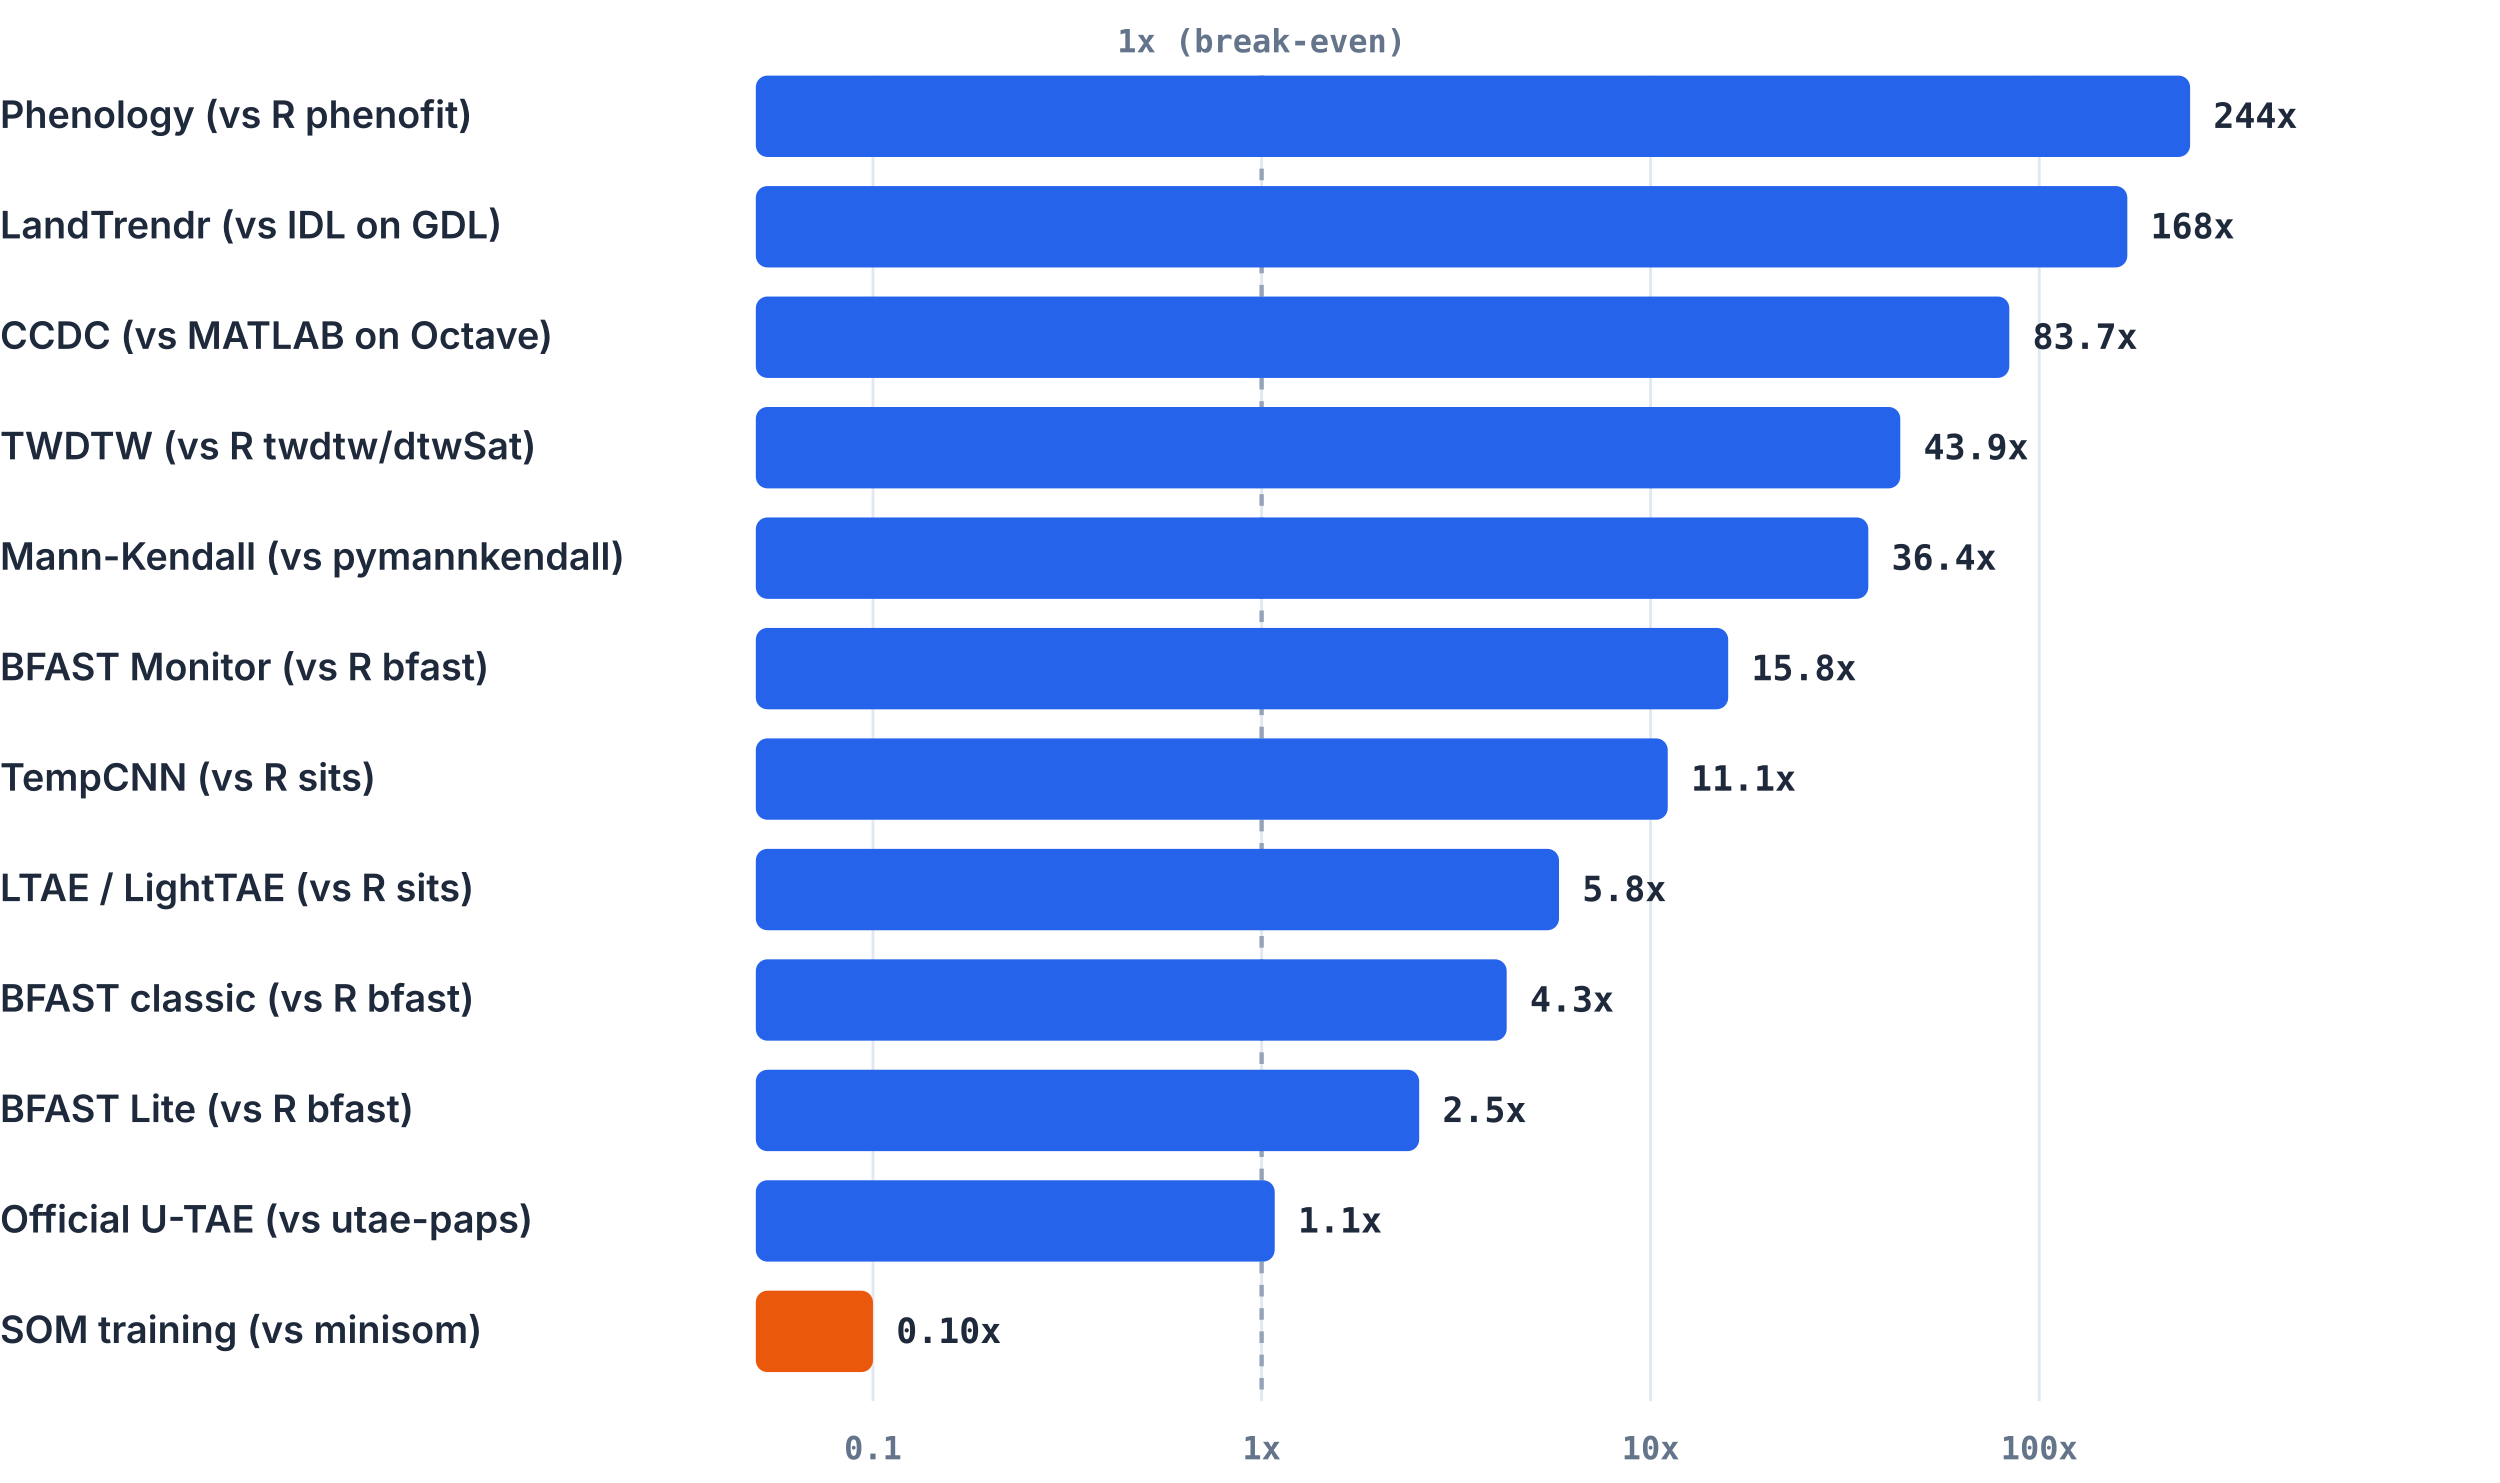
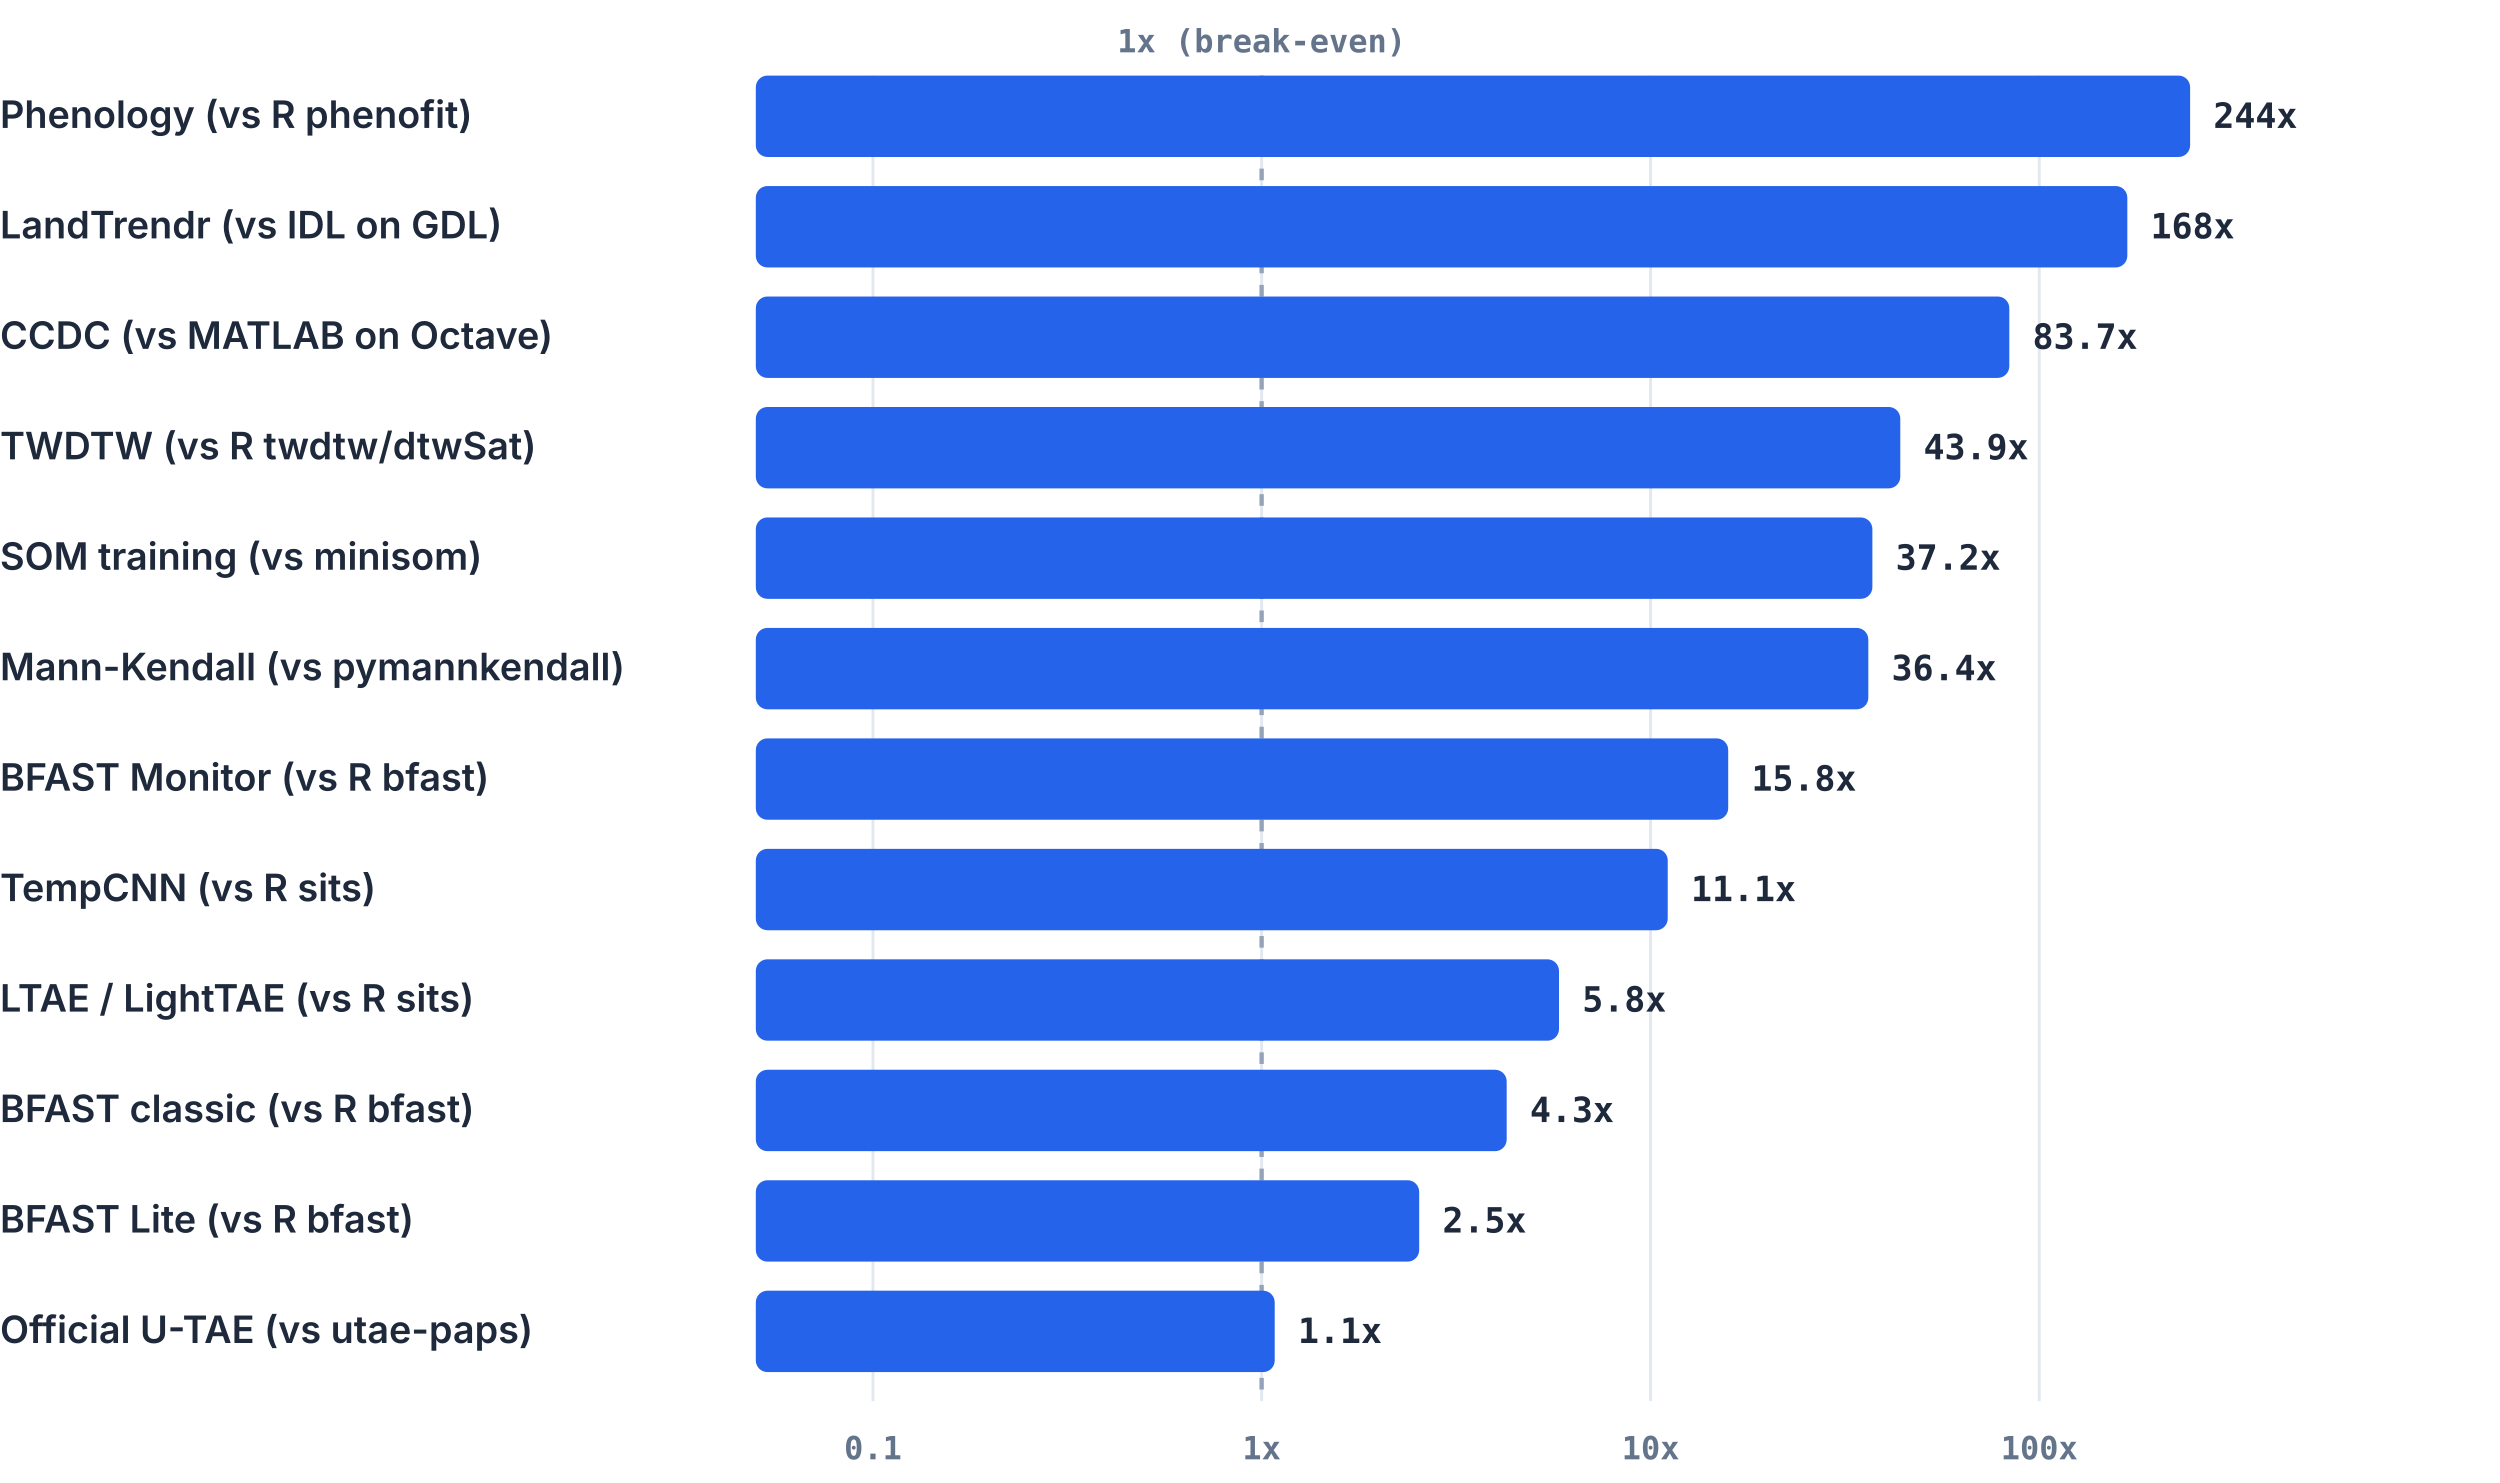
<svg xmlns="http://www.w3.org/2000/svg" viewBox="0 0 860 510" class="benchmark-chart" role="img" aria-label="Single-Core Speedup by Algorithm">
  <style>
    .bm-gridline { stroke: var(--bm-grid, #e2e8f0); stroke-width: 1; }
    .bm-refline { stroke: var(--bm-refline, #94a3b8); stroke-width: 1.5; stroke-dasharray: 4 4; }
    .bm-ref-label { font-size: 11px; font-weight: 600; fill: var(--bm-muted, #64748b); font-family: monospace; }
    .bm-axis-tick { font-size: 11px; font-weight: 600; fill: var(--bm-muted, #64748b); font-family: monospace; }
    .bm-bar-label { font-size: 13px; font-weight: 600; fill: var(--bm-text, #1e293b); font-family: system-ui, -apple-system, sans-serif; }
    .bm-bar-val { font-size: 12px; font-weight: 700; fill: var(--bm-text, #1e293b); font-family: monospace; }
    .bm-cdts-bar { fill: var(--bm-cdts, #2563eb); }
    .bm-ref-bar { fill: var(--bm-ref, #ea580c); }
    .bm-gpu-lo { fill: var(--bm-gpu-lo, #60a5fa); }
    .bm-gpu-hi { fill: var(--bm-gpu-hi, #1d4ed8); }
    .bm-bar-rect { cursor: pointer; }
    .bm-bar-group:hover .bm-bar-rect { filter: brightness(1.12); }
    @media (prefers-color-scheme: dark) {
      :root:not([data-md-color-scheme="default"]) {
        --bm-grid: #334155;
        --bm-refline: #64748b;
        --bm-muted: #94a3b8;
        --bm-text: #f1f5f9;
        --bm-cdts: #3b82f6;
        --bm-ref: #f97316;
        --bm-gpu-lo: #60a5fa;
        --bm-gpu-hi: #93c5fd;
      }
    }
  </style>
  <line class="bm-gridline" x1="300.3" y1="26" x2="300.3" y2="482" />
  <text class="bm-axis-tick" x="300.3" y="502" text-anchor="middle">0.1</text>
  <line class="bm-gridline" x1="434.0" y1="26" x2="434.0" y2="482" />
  <text class="bm-axis-tick" x="434.0" y="502" text-anchor="middle">1x</text>
  <line class="bm-gridline" x1="567.8" y1="26" x2="567.8" y2="482" />
  <text class="bm-axis-tick" x="567.8" y="502" text-anchor="middle">10x</text>
  <line class="bm-gridline" x1="701.5" y1="26" x2="701.5" y2="482" />
  <text class="bm-axis-tick" x="701.5" y="502" text-anchor="middle">100x</text>
  <line class="bm-refline" x1="434.0" y1="26" x2="434.0" y2="482" />
  <text class="bm-ref-label" x="434.0" y="18" text-anchor="middle">1x (break-even)</text>
  <text class="bm-bar-label" x="0" y="44.0">Phenology (vs R phenofit)</text>
  <g class="bm-bar-group">
    <rect class="bm-bar-rect bm-cdts-bar" x="260.0" y="26.0" width="493.4" height="28.0" rx="4" />
    <text class="bm-bar-val" x="761.4" y="44.0">244x</text>
  </g>
  <text class="bm-bar-label" x="0" y="82.0">LandTrendr (vs IDL on GDL)</text>
  <g class="bm-bar-group">
    <rect class="bm-bar-rect bm-cdts-bar" x="260.0" y="64.0" width="471.8" height="28.0" rx="4" />
    <text class="bm-bar-val" x="739.8" y="82.0">168x</text>
  </g>
  <text class="bm-bar-label" x="0" y="120.0">CCDC (vs MATLAB on Octave)</text>
  <g class="bm-bar-group">
    <rect class="bm-bar-rect bm-cdts-bar" x="260.0" y="102.0" width="431.2" height="28.0" rx="4" />
    <text class="bm-bar-val" x="699.2" y="120.0">83.7x</text>
  </g>
  <text class="bm-bar-label" x="0" y="158.0">TWDTW (vs R twdtw/dtwSat)</text>
  <g class="bm-bar-group">
    <rect class="bm-bar-rect bm-cdts-bar" x="260.0" y="140.0" width="393.7" height="28.0" rx="4" />
    <text class="bm-bar-val" x="661.7" y="158.0">43.9x</text>
  </g>
-   <text class="bm-bar-label" x="0" y="196.0">Mann-Kendall (vs pymannkendall)</text>
+   <text class="bm-bar-label" x="0" y="196.0">SOM training (vs minisom)</text>
  <g class="bm-bar-group">
-     <rect class="bm-bar-rect bm-cdts-bar" x="260.0" y="178.0" width="382.7" height="28.0" rx="4" />
-     <text class="bm-bar-val" x="650.7" y="196.0">36.4x</text>
+     <rect class="bm-bar-rect bm-cdts-bar" x="260.0" y="178.0" width="384.1" height="28.0" rx="4" />
+     <text class="bm-bar-val" x="652.1" y="196.0">37.2x</text>
  </g>
-   <text class="bm-bar-label" x="0" y="234.0">BFAST Monitor (vs R bfast)</text>
+   <text class="bm-bar-label" x="0" y="234.0">Mann-Kendall (vs pymannkendall)</text>
  <g class="bm-bar-group">
-     <rect class="bm-bar-rect bm-cdts-bar" x="260.0" y="216.0" width="334.5" height="28.0" rx="4" />
-     <text class="bm-bar-val" x="602.5" y="234.0">15.8x</text>
+     <rect class="bm-bar-rect bm-cdts-bar" x="260.0" y="216.0" width="382.7" height="28.0" rx="4" />
+     <text class="bm-bar-val" x="650.7" y="234.0">36.4x</text>
  </g>
-   <text class="bm-bar-label" x="0" y="272.0">TempCNN (vs R sits)</text>
+   <text class="bm-bar-label" x="0" y="272.0">BFAST Monitor (vs R bfast)</text>
  <g class="bm-bar-group">
-     <rect class="bm-bar-rect bm-cdts-bar" x="260.0" y="254.0" width="313.7" height="28.0" rx="4" />
-     <text class="bm-bar-val" x="581.7" y="272.0">11.1x</text>
+     <rect class="bm-bar-rect bm-cdts-bar" x="260.0" y="254.0" width="334.5" height="28.0" rx="4" />
+     <text class="bm-bar-val" x="602.5" y="272.0">15.8x</text>
  </g>
-   <text class="bm-bar-label" x="0" y="310.0">LTAE / LightTAE (vs R sits)</text>
+   <text class="bm-bar-label" x="0" y="310.0">TempCNN (vs R sits)</text>
  <g class="bm-bar-group">
-     <rect class="bm-bar-rect bm-cdts-bar" x="260.0" y="292.0" width="276.3" height="28.0" rx="4" />
-     <text class="bm-bar-val" x="544.3" y="310.0">5.8x</text>
+     <rect class="bm-bar-rect bm-cdts-bar" x="260.0" y="292.0" width="313.7" height="28.0" rx="4" />
+     <text class="bm-bar-val" x="581.7" y="310.0">11.1x</text>
  </g>
-   <text class="bm-bar-label" x="0" y="348.0">BFAST classic (vs R bfast)</text>
+   <text class="bm-bar-label" x="0" y="348.0">LTAE / LightTAE (vs R sits)</text>
  <g class="bm-bar-group">
-     <rect class="bm-bar-rect bm-cdts-bar" x="260.0" y="330.0" width="258.3" height="28.0" rx="4" />
-     <text class="bm-bar-val" x="526.3" y="348.0">4.3x</text>
+     <rect class="bm-bar-rect bm-cdts-bar" x="260.0" y="330.0" width="276.3" height="28.0" rx="4" />
+     <text class="bm-bar-val" x="544.3" y="348.0">5.8x</text>
  </g>
-   <text class="bm-bar-label" x="0" y="386.0">BFAST Lite (vs R bfast)</text>
+   <text class="bm-bar-label" x="0" y="386.0">BFAST classic (vs R bfast)</text>
  <g class="bm-bar-group">
-     <rect class="bm-bar-rect bm-cdts-bar" x="260.0" y="368.0" width="228.2" height="28.0" rx="4" />
-     <text class="bm-bar-val" x="496.2" y="386.0">2.5x</text>
+     <rect class="bm-bar-rect bm-cdts-bar" x="260.0" y="368.0" width="258.3" height="28.0" rx="4" />
+     <text class="bm-bar-val" x="526.3" y="386.0">4.3x</text>
  </g>
-   <text class="bm-bar-label" x="0" y="424.0">Official U-TAE (vs utae-paps)</text>
+   <text class="bm-bar-label" x="0" y="424.0">BFAST Lite (vs R bfast)</text>
  <g class="bm-bar-group">
-     <rect class="bm-bar-rect bm-cdts-bar" x="260.0" y="406.0" width="178.5" height="28.0" rx="4" />
-     <text class="bm-bar-val" x="446.5" y="424.0">1.1x</text>
+     <rect class="bm-bar-rect bm-cdts-bar" x="260.0" y="406.0" width="228.2" height="28.0" rx="4" />
+     <text class="bm-bar-val" x="496.2" y="424.0">2.5x</text>
  </g>
-   <text class="bm-bar-label" x="0" y="462.0">SOM training (vs minisom)</text>
+   <text class="bm-bar-label" x="0" y="462.0">Official U-TAE (vs utae-paps)</text>
  <g class="bm-bar-group">
-     <rect class="bm-bar-rect bm-ref-bar" x="260.0" y="444.0" width="40.3" height="28.0" rx="4" />
-     <text class="bm-bar-val" x="308.3" y="462.0">0.10x</text>
+     <rect class="bm-bar-rect bm-cdts-bar" x="260.0" y="444.0" width="178.5" height="28.0" rx="4" />
+     <text class="bm-bar-val" x="446.5" y="462.0">1.1x</text>
  </g>
</svg>
